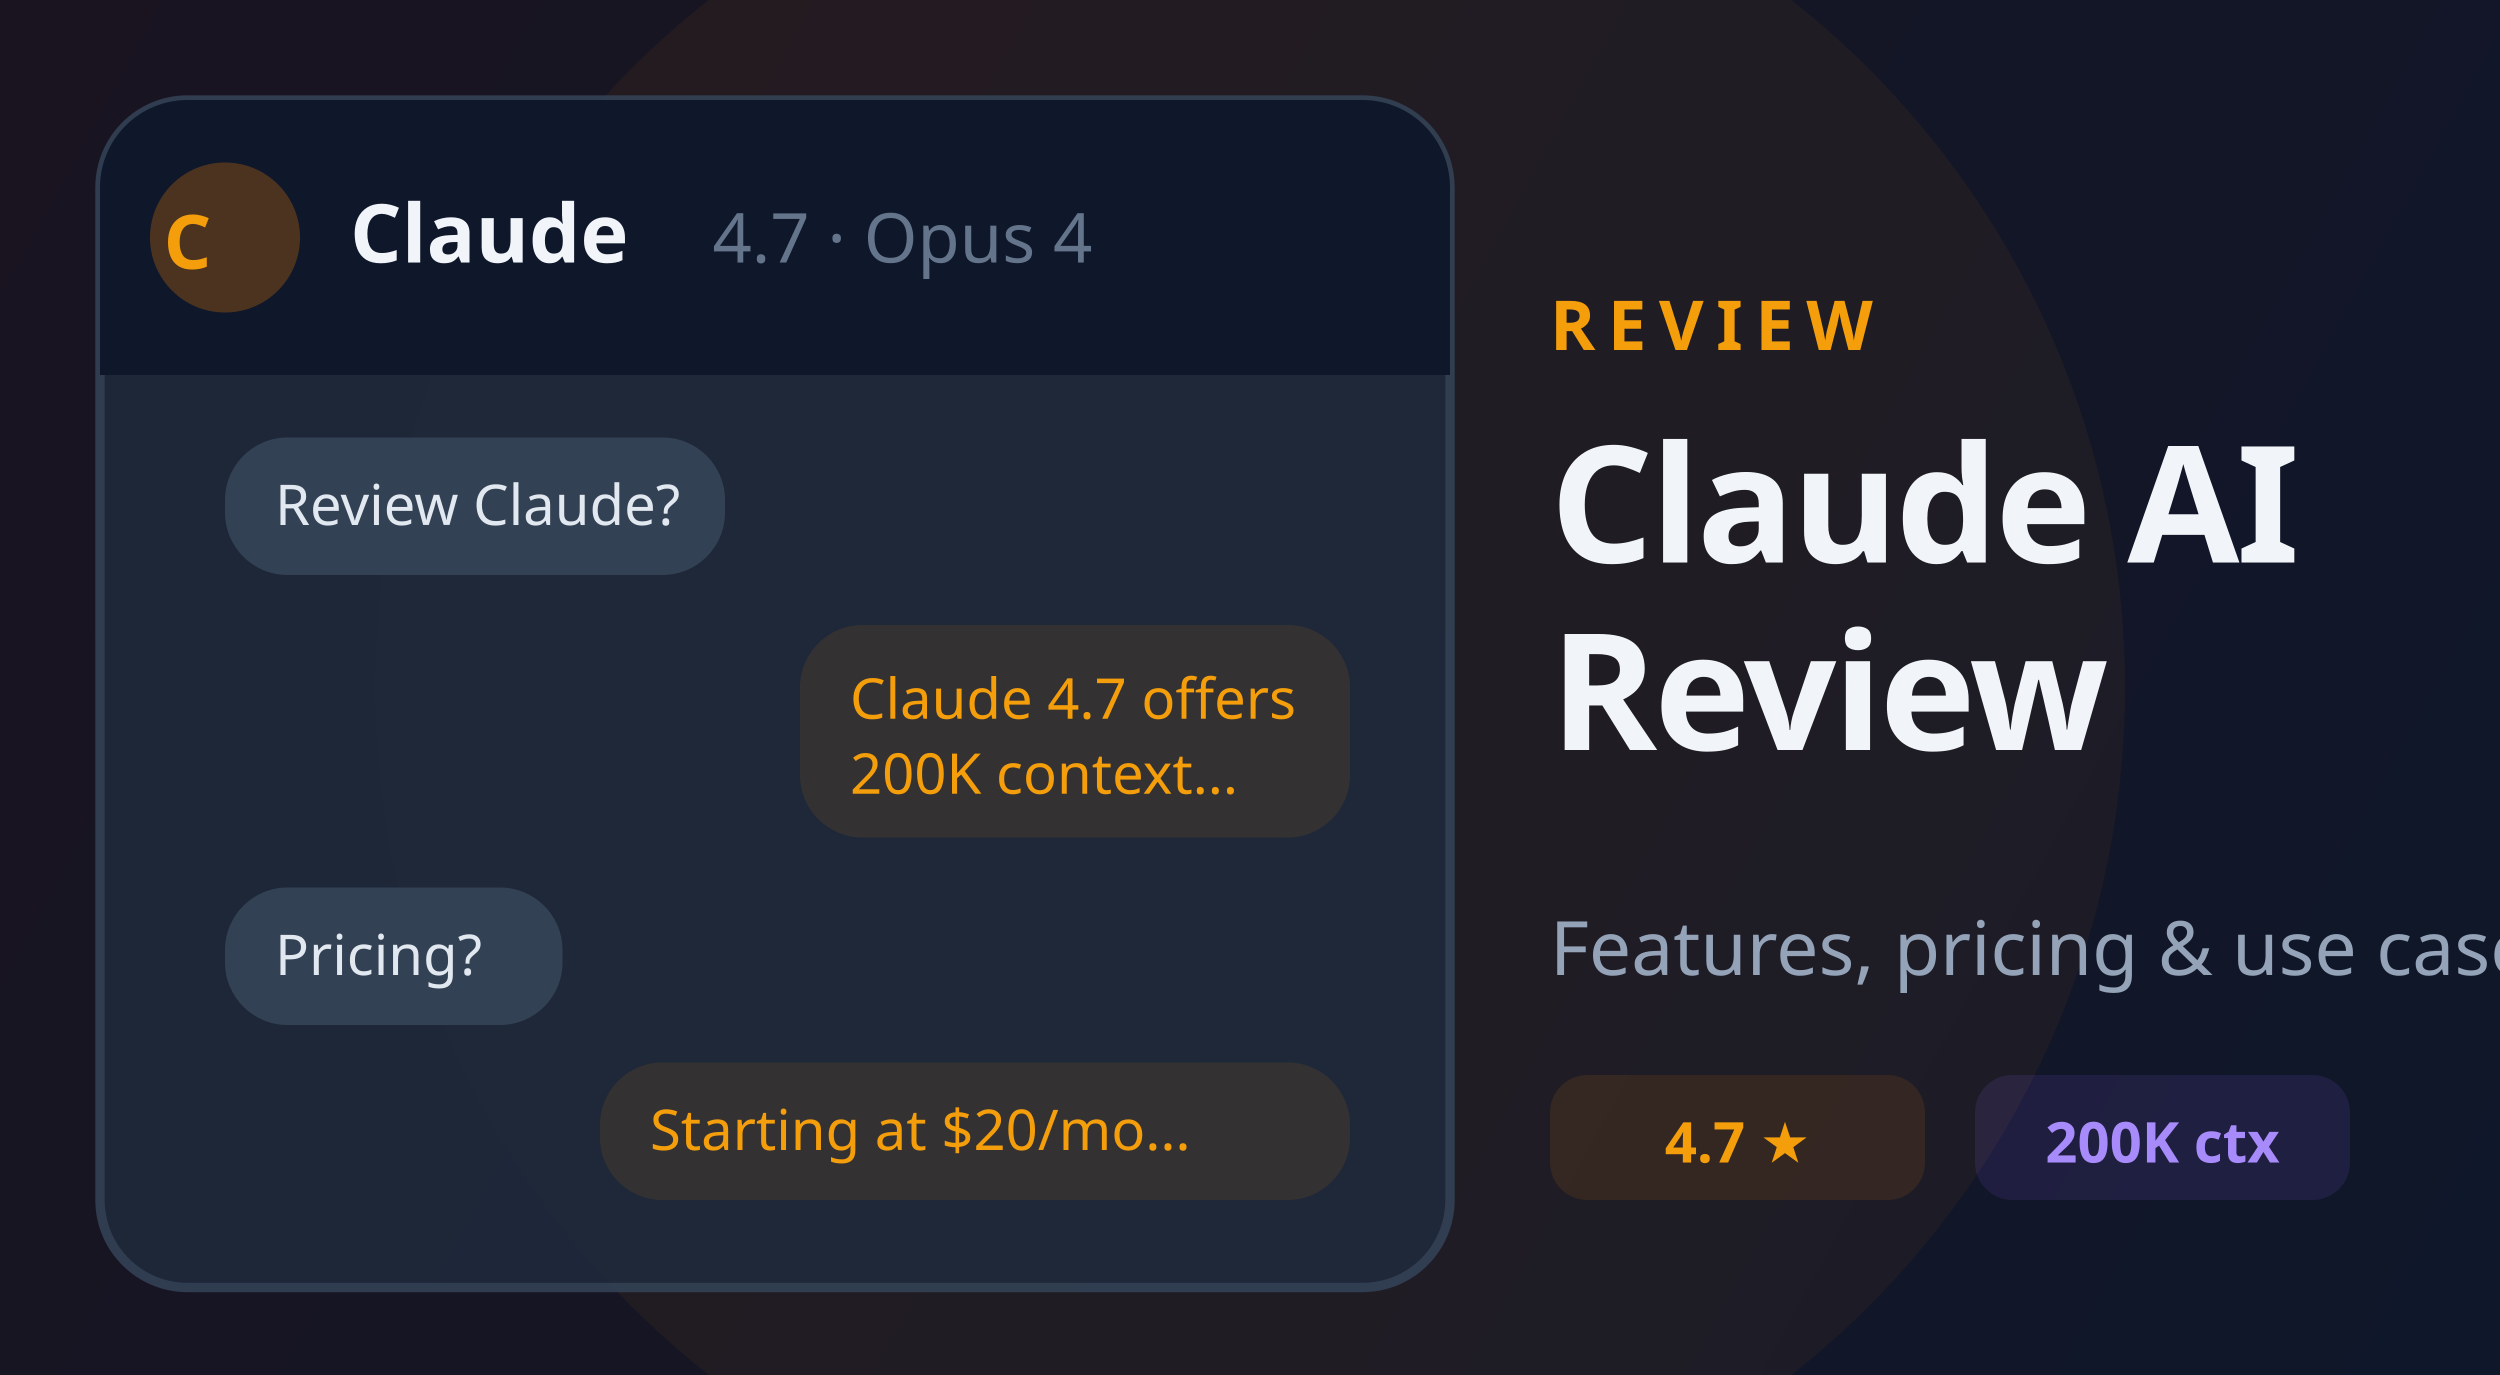
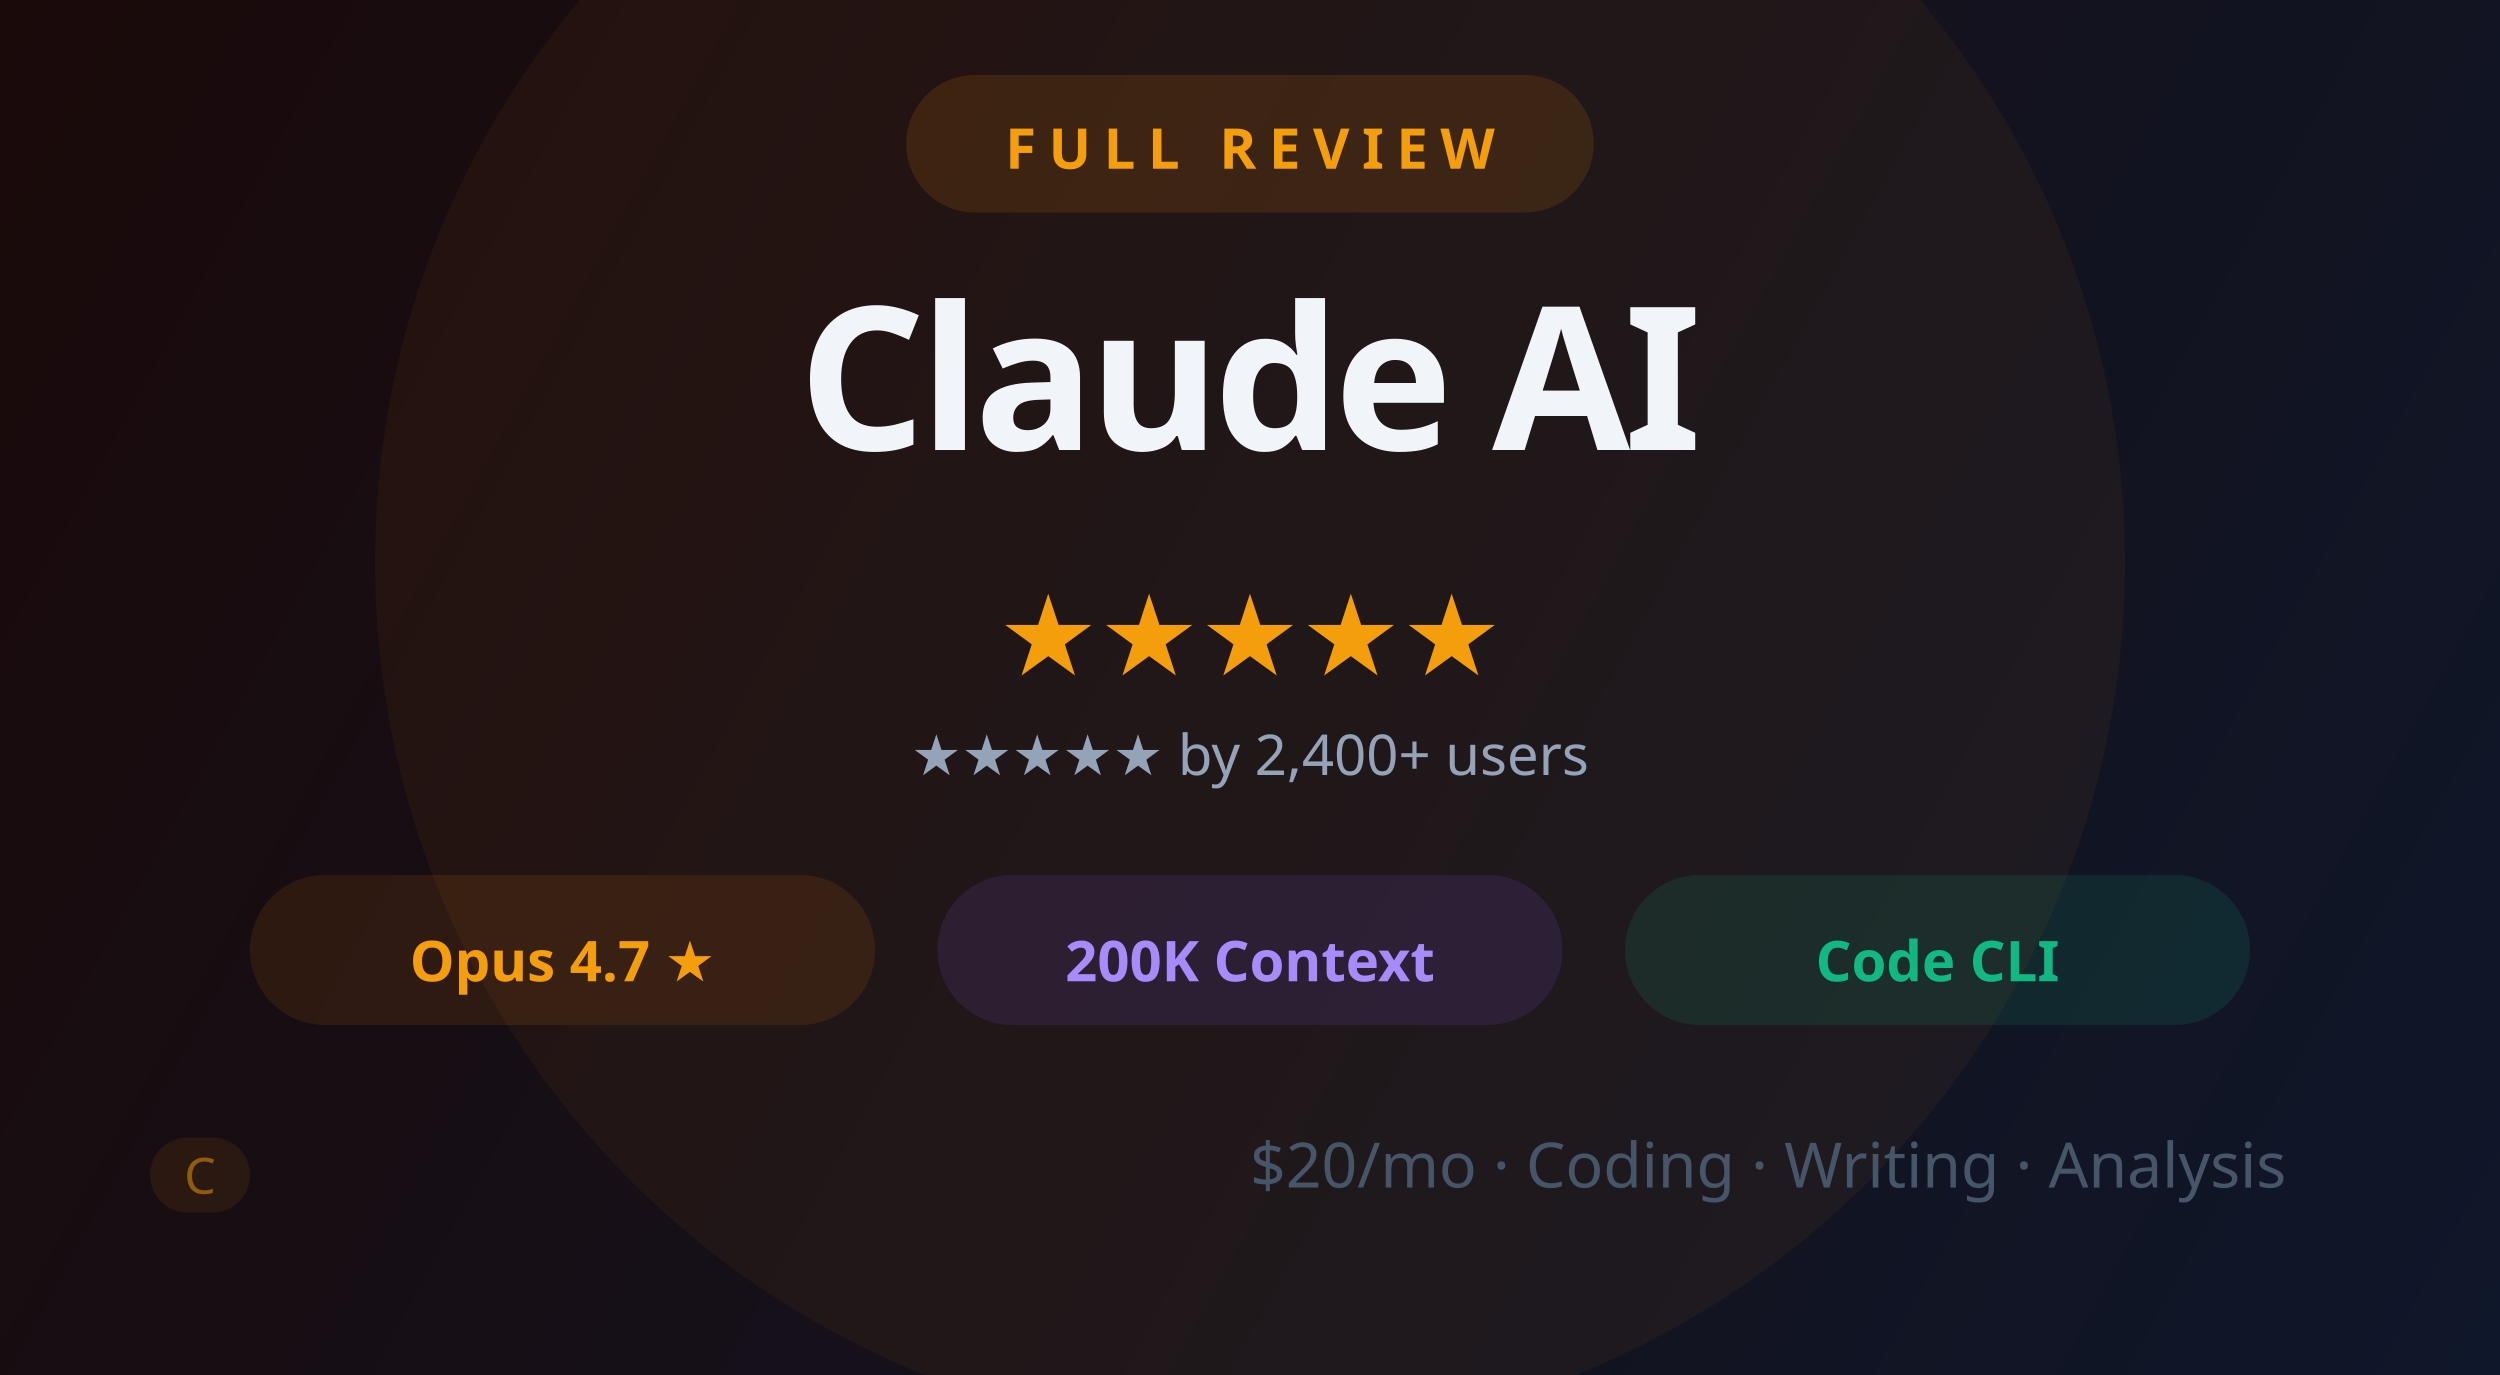
<svg xmlns="http://www.w3.org/2000/svg" viewBox="0 0 400 220" fill="none">
  <defs>
-     <linearGradient id="cl2" x1="0" y1="0" x2="400" y2="220" gradientUnits="userSpaceOnUse">
-       <stop stop-color="#1a1420" />
+     <linearGradient id="cl3" x1="0" y1="0" x2="400" y2="220" gradientUnits="userSpaceOnUse">
+       <stop stop-color="#1a0a0a" />
      <stop offset="1" stop-color="#0f172a" />
    </linearGradient>
  </defs>
-   <rect width="400" height="220" fill="url(#cl2)" />
-   <circle cx="200" cy="110" r="140" fill="#d97706" opacity="0.06" />
-   <rect x="16" y="16" width="216" height="190" rx="14" fill="#1e293b" stroke="#334155" stroke-width="1.5" opacity="0.9" />
-   <rect x="16" y="16" width="216" height="44" rx="14" fill="#0f172a" />
-   <rect x="16" y="46" width="216" height="14" rx="0" fill="#0f172a" />
-   <circle cx="36" cy="38" r="12" fill="#d97706" opacity="0.3" />
-   <text x="30" y="43" text-anchor="middle" fill="#f59e0b" font-size="12" font-weight="bold" font-family="system-ui">C</text>
-   <text x="56" y="42" fill="#f1f5f9" font-size="13" font-weight="700" font-family="system-ui">Claude</text>
-   <text x="114" y="42" fill="#64748b" font-size="11" font-family="system-ui">4.7 · Opus 4</text>
-   <rect x="36" y="70" width="80" height="22" rx="10" fill="#334155" />
-   <text x="44" y="84" fill="#e2e8f0" font-size="9" font-family="system-ui">Review Claude?</text>
-   <rect x="128" y="100" width="88" height="34" rx="10" fill="#d97706" opacity="0.12" />
-   <text x="136" y="115" fill="#f59e0b" font-size="9" font-family="system-ui">Claude 4.7 offers</text>
-   <text x="136" y="127" fill="#f59e0b" font-size="9" font-family="system-ui">200K context...</text>
-   <rect x="36" y="142" width="54" height="22" rx="10" fill="#334155" />
-   <text x="44" y="156" fill="#e2e8f0" font-size="9" font-family="system-ui">Pricing?</text>
-   <rect x="96" y="170" width="120" height="22" rx="10" fill="#d97706" opacity="0.12" />
-   <text x="104" y="184" fill="#f59e0b" font-size="9" font-family="system-ui">Starting at $20/mo...</text>
-   <text x="248" y="56" fill="#f59e0b" font-size="11" font-weight="800" font-family="system-ui" letter-spacing="2">REVIEW</text>
-   <text x="248" y="90" fill="#f1f5f9" font-size="26" font-weight="900" font-family="system-ui" letter-spacing="-0.5">Claude AI</text>
-   <text x="248" y="120" fill="#f1f5f9" font-size="26" font-weight="900" font-family="system-ui" letter-spacing="-0.5">Review</text>
-   <text x="248" y="156" fill="#94a3b8" font-size="12" font-family="system-ui">Features, pricing &amp; use cases</text>
-   <rect x="248" y="172" width="60" height="20" rx="6" fill="#d97706" opacity="0.12" />
-   <text x="278" y="186" text-anchor="middle" fill="#f59e0b" font-size="9" font-weight="700" font-family="system-ui">4.7 ★</text>
-   <rect x="316" y="172" width="60" height="20" rx="6" fill="#8b5cf6" opacity="0.12" />
-   <text x="346" y="186" text-anchor="middle" fill="#a78bfa" font-size="9" font-weight="700" font-family="system-ui">200K ctx</text>
+   <rect width="400" height="220" fill="url(#cl3)" />
+   <circle cx="200" cy="90" r="140" fill="#d97706" opacity="0.06" />
+   <rect x="145" y="12" width="110" height="22" rx="11" fill="#d97706" opacity="0.15" />
+   <text x="200" y="27" text-anchor="middle" fill="#f59e0b" font-size="9" font-weight="800" font-family="system-ui" letter-spacing="2">FULL REVIEW</text>
+   <text x="200" y="72" text-anchor="middle" fill="#f1f5f9" font-size="32" font-weight="900" font-family="system-ui" letter-spacing="-1">Claude AI</text>
+   <text x="200" y="108" text-anchor="middle" fill="#f59e0b" font-size="18" font-family="system-ui">★★★★★</text>
+   <text x="200" y="124" text-anchor="middle" fill="#94a3b8" font-size="9" font-family="system-ui">★★★★★ by 2,400+ users</text>
+   <rect x="40" y="140" width="100" height="24" rx="12" fill="#d97706" opacity="0.12" />
+   <text x="90" y="157" text-anchor="middle" fill="#f59e0b" font-size="9" font-weight="700" font-family="system-ui">Opus 4.7 ★</text>
+   <rect x="150" y="140" width="100" height="24" rx="12" fill="#8b5cf6" opacity="0.12" />
+   <text x="200" y="157" text-anchor="middle" fill="#a78bfa" font-size="9" font-weight="700" font-family="system-ui">200K Context</text>
+   <rect x="260" y="140" width="100" height="24" rx="12" fill="#10b981" opacity="0.12" />
+   <text x="310" y="157" text-anchor="middle" fill="#10b981" font-size="9" font-weight="700" font-family="system-ui">Code CLI</text>
+   <text x="200" y="190" fill="#475569" font-size="10" font-family="system-ui">$20/mo · Coding · Writing · Analysis</text>
+   <rect x="24" y="182" width="16" height="12" rx="6" fill="#d97706" opacity="0.1" />
+   <text x="32" y="191" text-anchor="middle" fill="#f59e0b" opacity="0.5" font-size="8" font-family="system-ui">C</text>
</svg>
